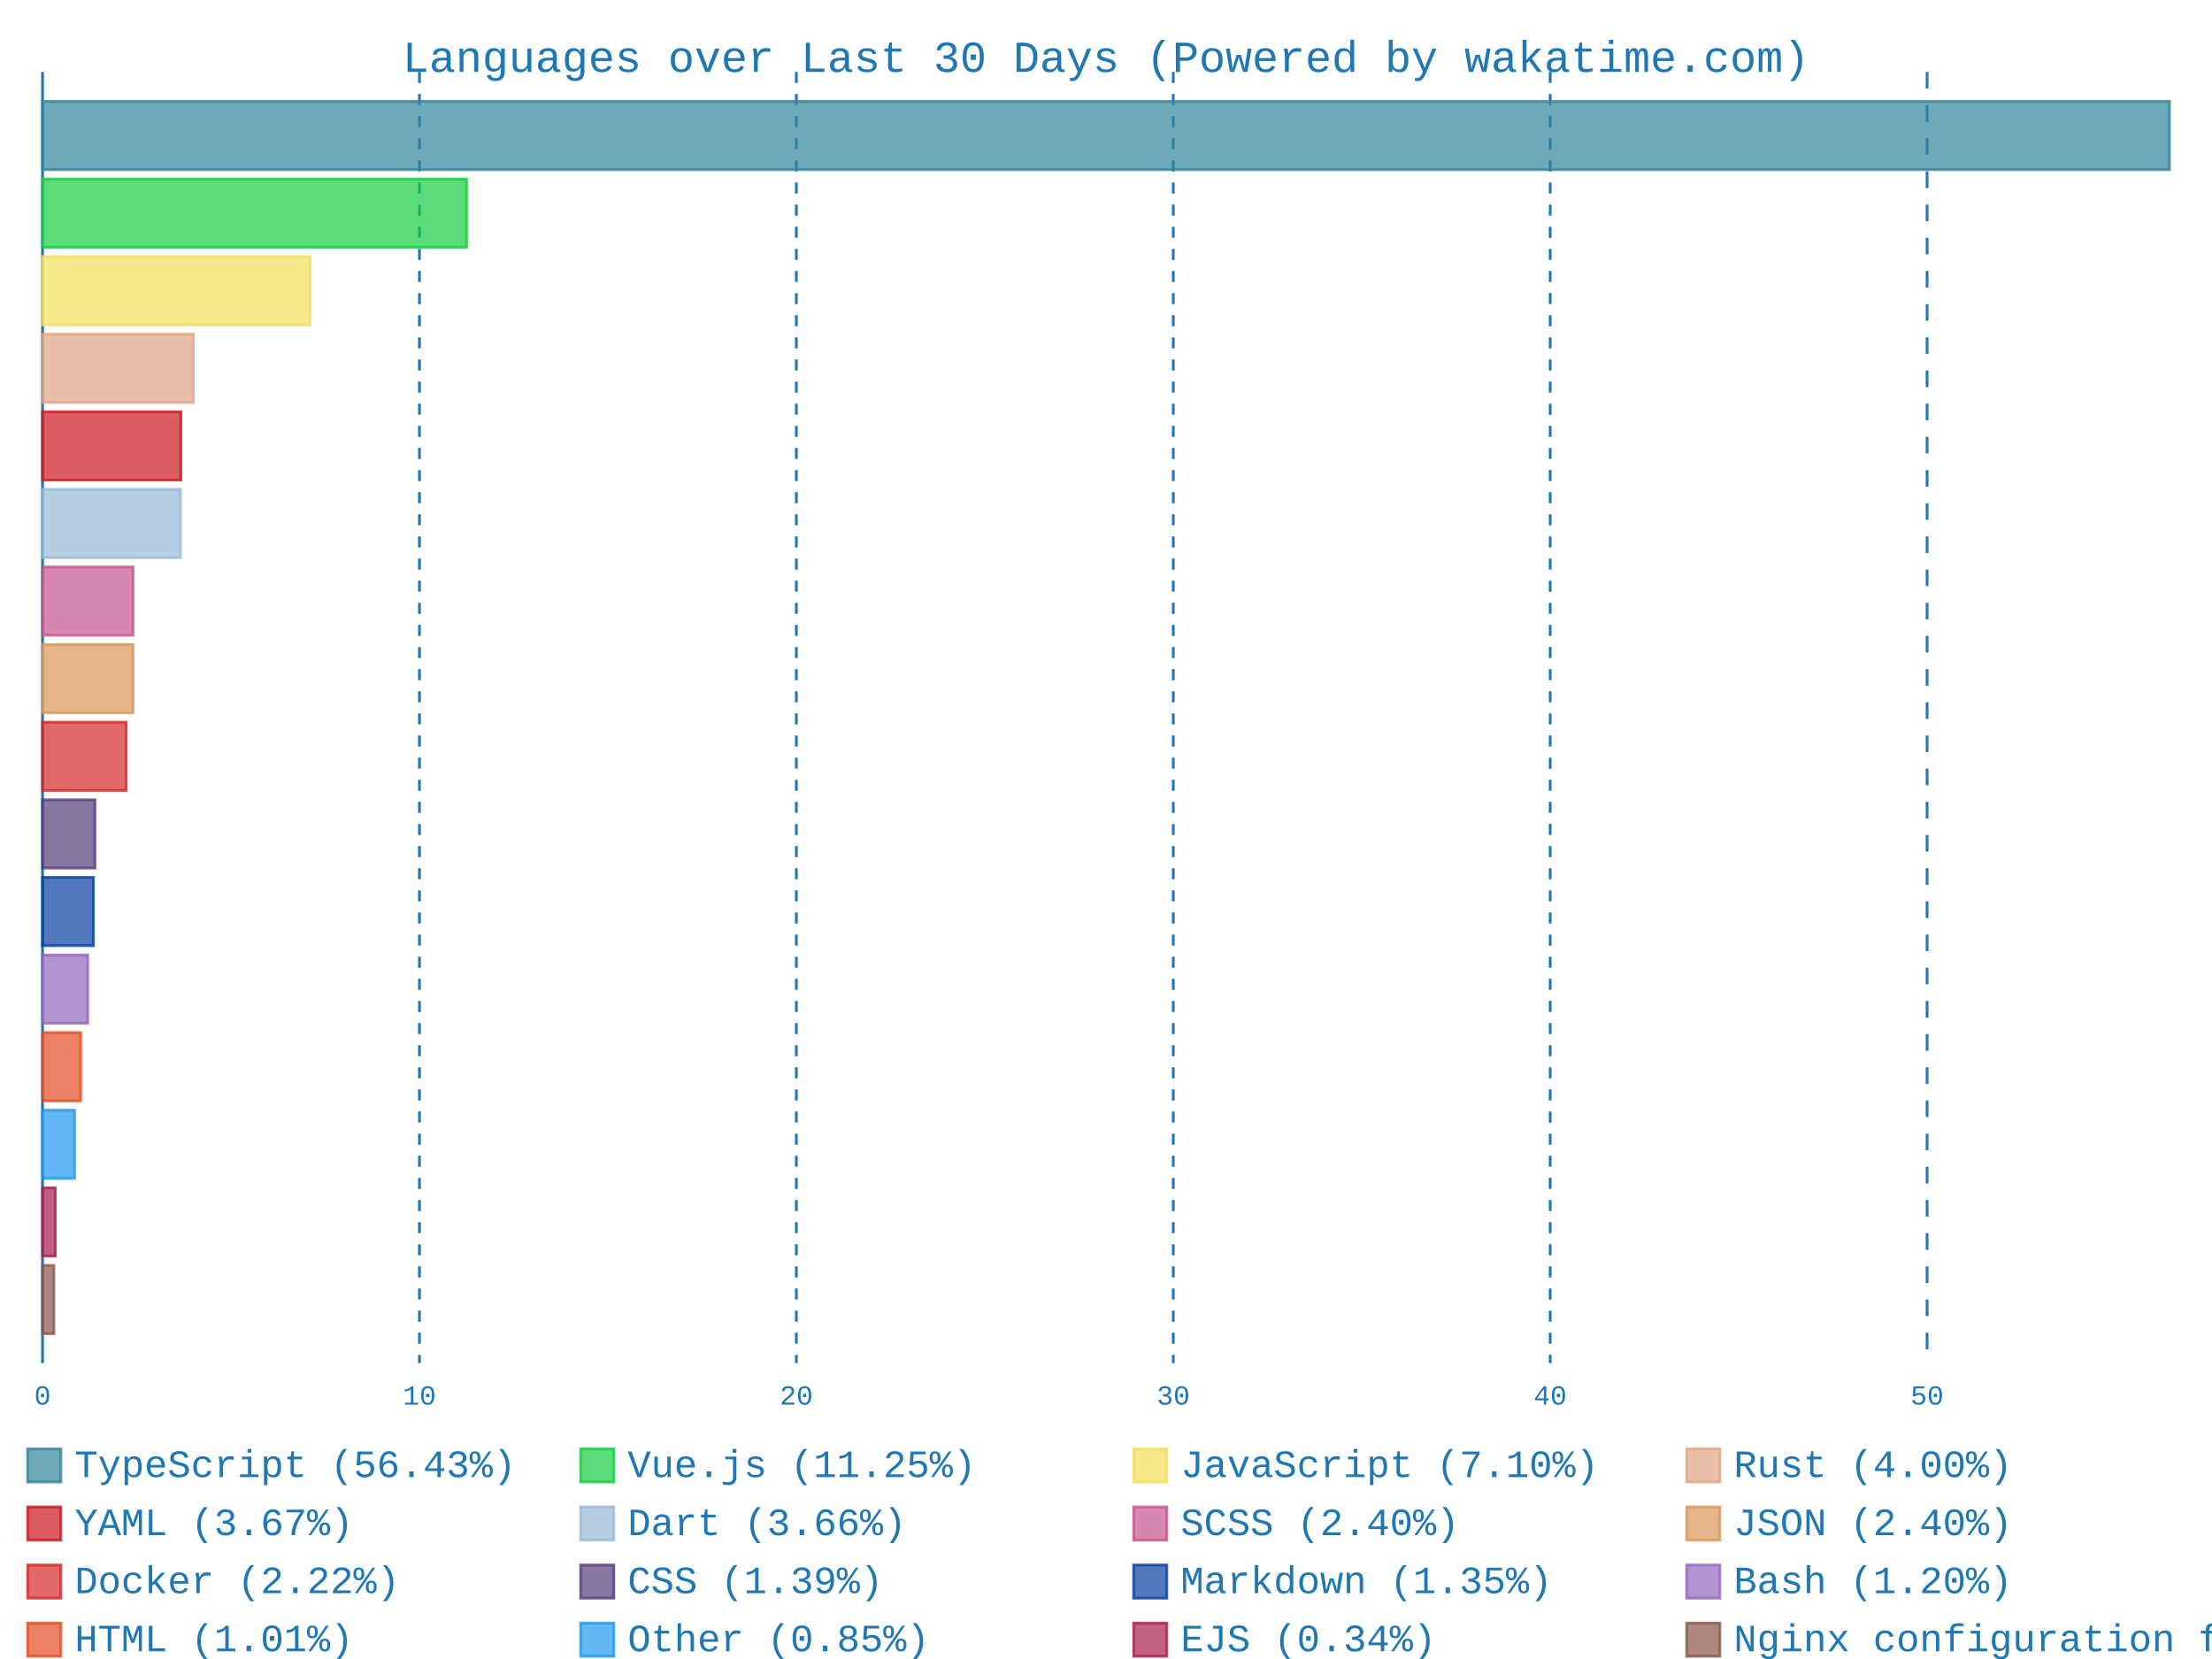
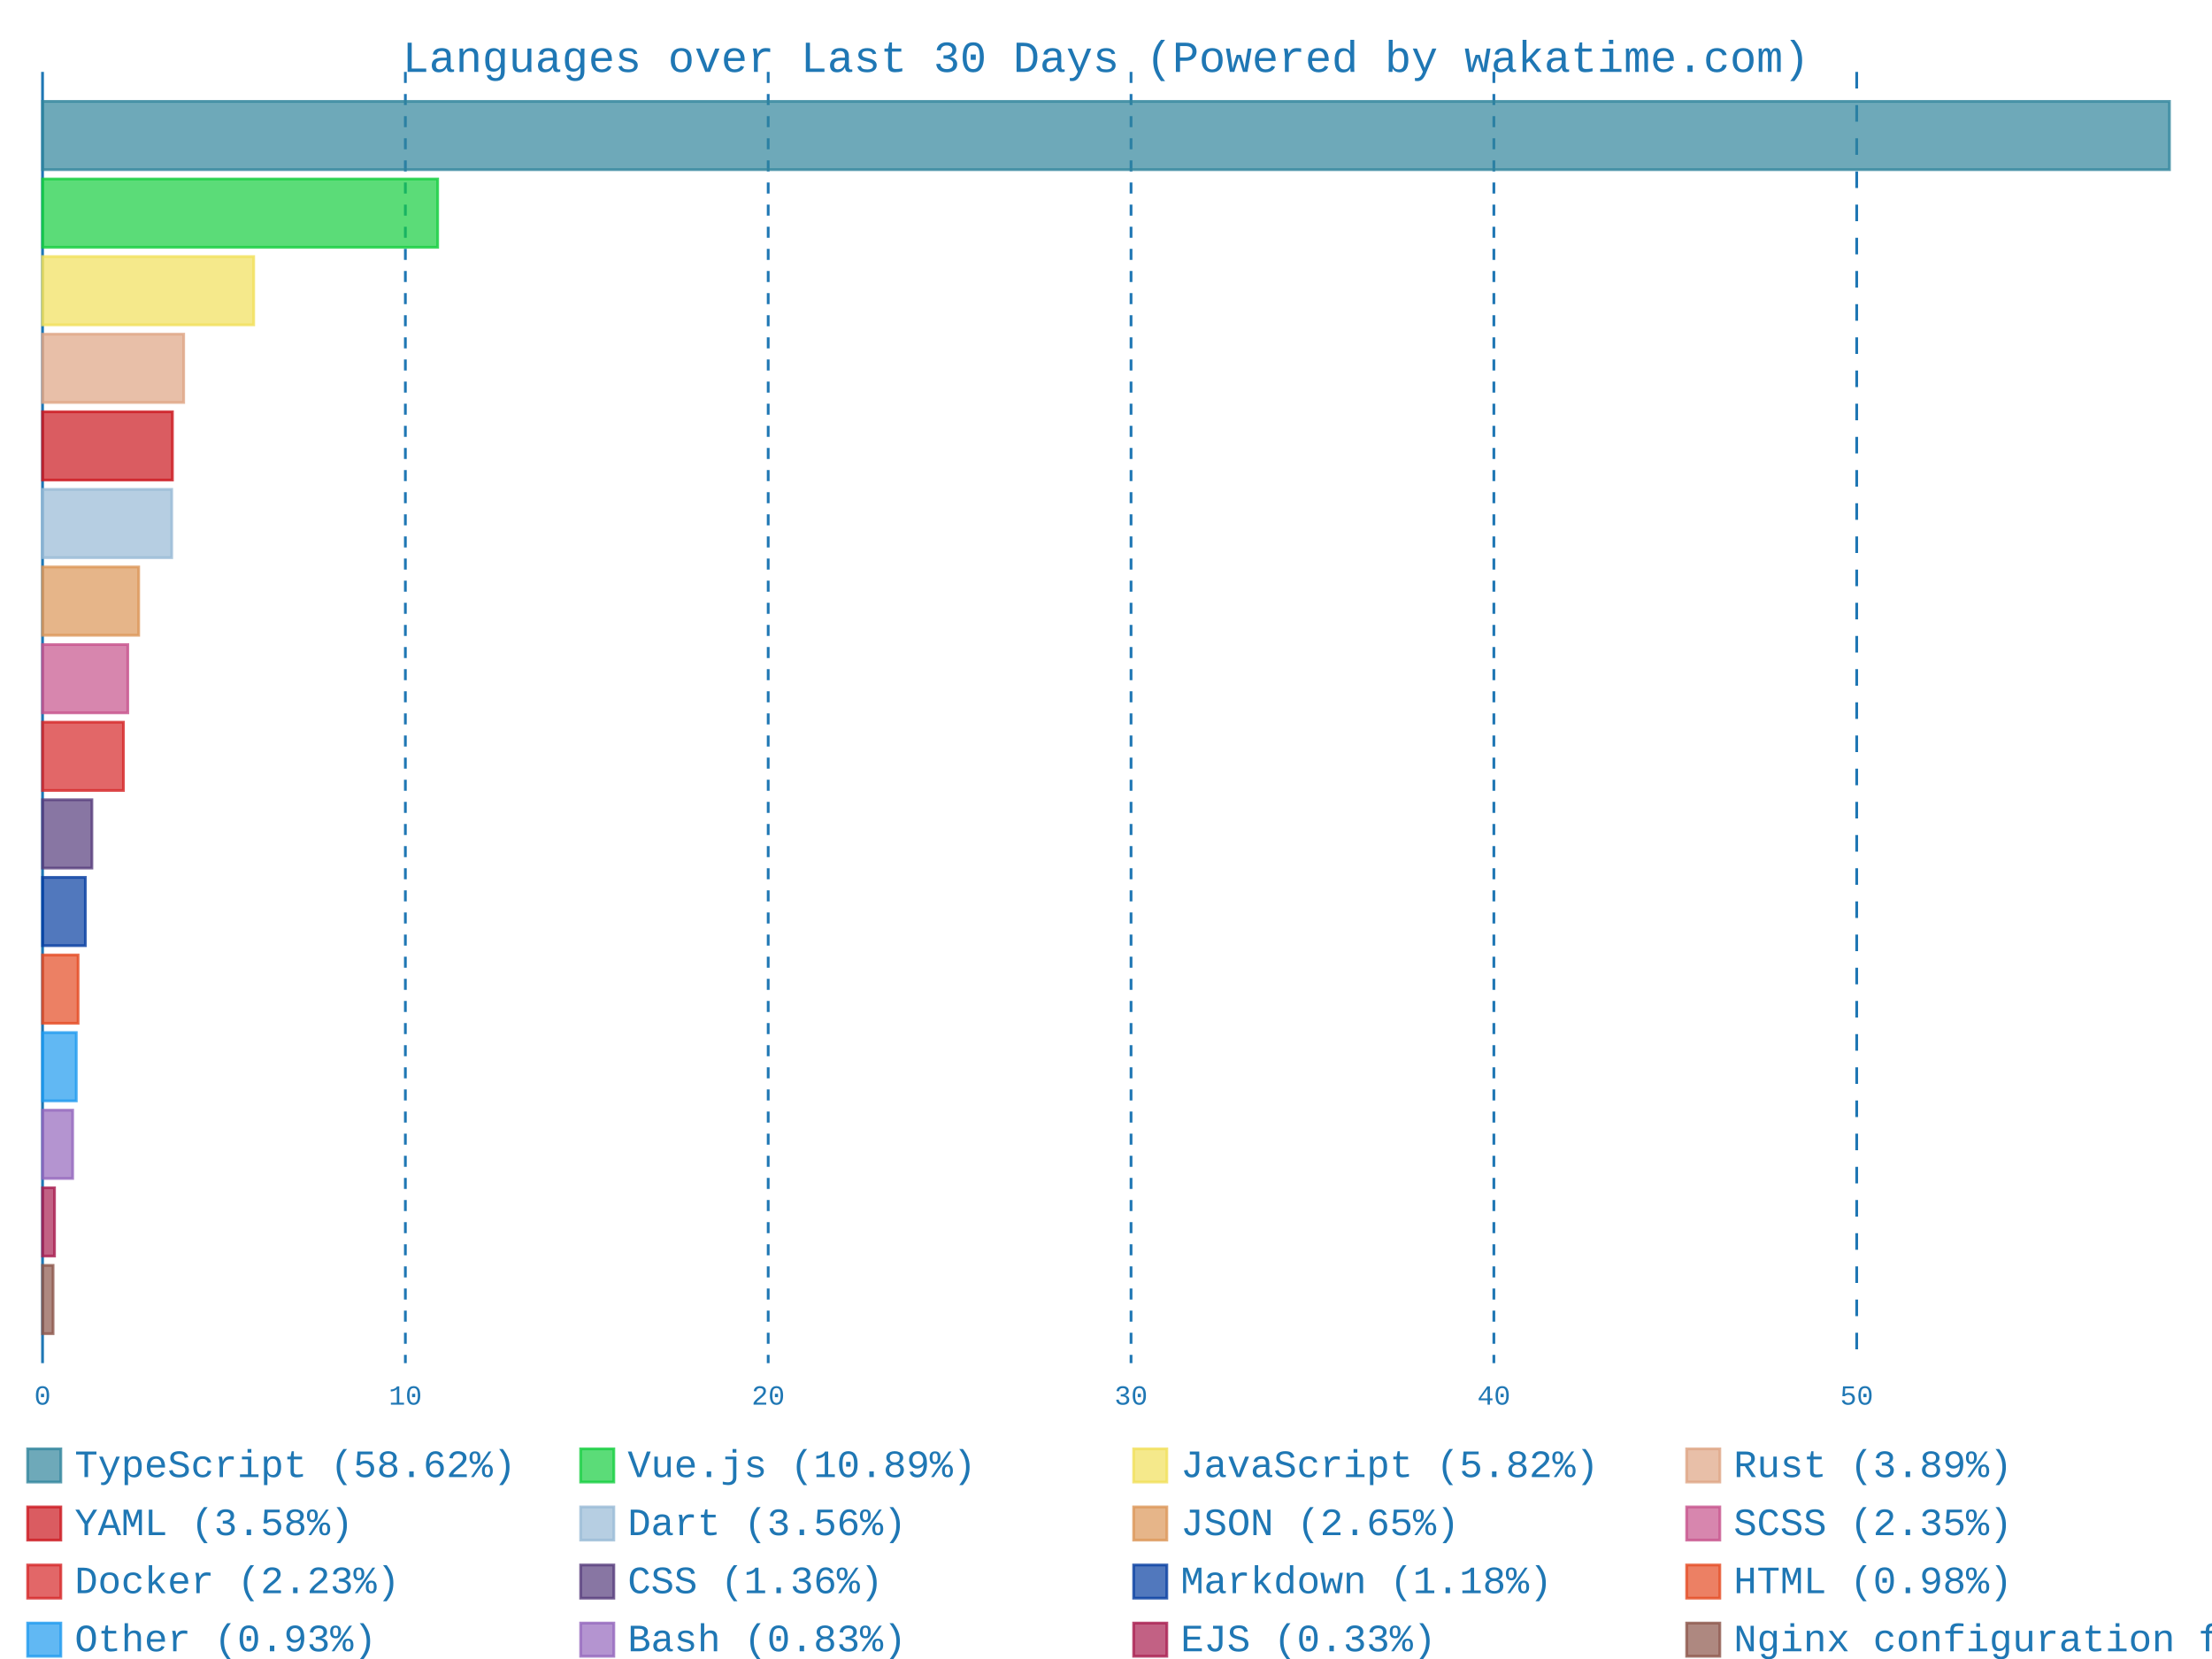
- <svg xmlns="http://www.w3.org/2000/svg" id="chart-8c9a0bdb-4183-49b4-aa13-4209046b3452" class="pygal-chart" viewBox="0 0 800 600">
+ <svg xmlns="http://www.w3.org/2000/svg" id="chart-487c39ab-147f-42cc-bac2-1b7a153ef6eb" class="pygal-chart" viewBox="0 0 800 600">
  <defs>
-     <style type="text/css">#chart-8c9a0bdb-4183-49b4-aa13-4209046b3452{-webkit-user-select:none;-webkit-font-smoothing:antialiased;font-family:Consolas,"Liberation Mono",Menlo,Courier,monospace}#chart-8c9a0bdb-4183-49b4-aa13-4209046b3452 .title{font-family:Consolas,"Liberation Mono",Menlo,Courier,monospace;font-size:16px}#chart-8c9a0bdb-4183-49b4-aa13-4209046b3452 .legends .legend text{font-family:Consolas,"Liberation Mono",Menlo,Courier,monospace;font-size:14px}#chart-8c9a0bdb-4183-49b4-aa13-4209046b3452 .axis text{font-family:Consolas,"Liberation Mono",Menlo,Courier,monospace;font-size:10px}#chart-8c9a0bdb-4183-49b4-aa13-4209046b3452 .axis text.major{font-family:Consolas,"Liberation Mono",Menlo,Courier,monospace;font-size:10px}#chart-8c9a0bdb-4183-49b4-aa13-4209046b3452 .text-overlay text.value{font-family:Consolas,"Liberation Mono",Menlo,Courier,monospace;font-size:20px}#chart-8c9a0bdb-4183-49b4-aa13-4209046b3452 .text-overlay text.label{font-family:Consolas,"Liberation Mono",Menlo,Courier,monospace;font-size:10px}#chart-8c9a0bdb-4183-49b4-aa13-4209046b3452 .tooltip{font-family:Consolas,"Liberation Mono",Menlo,Courier,monospace;font-size:14px}#chart-8c9a0bdb-4183-49b4-aa13-4209046b3452 text.no_data{font-family:Consolas,"Liberation Mono",Menlo,Courier,monospace;font-size:64px}
- #chart-8c9a0bdb-4183-49b4-aa13-4209046b3452{background-color:#ffffff}#chart-8c9a0bdb-4183-49b4-aa13-4209046b3452 path,#chart-8c9a0bdb-4183-49b4-aa13-4209046b3452 line,#chart-8c9a0bdb-4183-49b4-aa13-4209046b3452 rect,#chart-8c9a0bdb-4183-49b4-aa13-4209046b3452 circle{-webkit-transition:150ms;-moz-transition:150ms;transition:150ms}#chart-8c9a0bdb-4183-49b4-aa13-4209046b3452 .graph &gt; .background{fill:#ffffff}#chart-8c9a0bdb-4183-49b4-aa13-4209046b3452 .plot &gt; .background{fill:#ffffff}#chart-8c9a0bdb-4183-49b4-aa13-4209046b3452 .graph{fill:#1F77B4}#chart-8c9a0bdb-4183-49b4-aa13-4209046b3452 text.no_data{fill:#1F77B4}#chart-8c9a0bdb-4183-49b4-aa13-4209046b3452 .title{fill:#1F77B4}#chart-8c9a0bdb-4183-49b4-aa13-4209046b3452 .legends .legend text{fill:#1F77B4}#chart-8c9a0bdb-4183-49b4-aa13-4209046b3452 .legends .legend:hover text{fill:#1F77B4}#chart-8c9a0bdb-4183-49b4-aa13-4209046b3452 .axis .line{stroke:#1F77B4}#chart-8c9a0bdb-4183-49b4-aa13-4209046b3452 .axis .guide.line{stroke:#1F77B4}#chart-8c9a0bdb-4183-49b4-aa13-4209046b3452 .axis .major.line{stroke:#1F77B4}#chart-8c9a0bdb-4183-49b4-aa13-4209046b3452 .axis text.major{fill:#1F77B4}#chart-8c9a0bdb-4183-49b4-aa13-4209046b3452 .axis.y .guides:hover .guide.line,#chart-8c9a0bdb-4183-49b4-aa13-4209046b3452 .line-graph .axis.x .guides:hover .guide.line,#chart-8c9a0bdb-4183-49b4-aa13-4209046b3452 .stackedline-graph .axis.x .guides:hover .guide.line,#chart-8c9a0bdb-4183-49b4-aa13-4209046b3452 .xy-graph .axis.x .guides:hover .guide.line{stroke:#1F77B4}#chart-8c9a0bdb-4183-49b4-aa13-4209046b3452 .axis .guides:hover text{fill:#1F77B4}#chart-8c9a0bdb-4183-49b4-aa13-4209046b3452 .reactive{fill-opacity:.7;stroke-opacity:.8}#chart-8c9a0bdb-4183-49b4-aa13-4209046b3452 .ci{stroke:#1F77B4}#chart-8c9a0bdb-4183-49b4-aa13-4209046b3452 .reactive.active,#chart-8c9a0bdb-4183-49b4-aa13-4209046b3452 .active .reactive{fill-opacity:.8;stroke-opacity:.9;stroke-width:4}#chart-8c9a0bdb-4183-49b4-aa13-4209046b3452 .ci .reactive.active{stroke-width:1.5}#chart-8c9a0bdb-4183-49b4-aa13-4209046b3452 .series text{fill:#1F77B4}#chart-8c9a0bdb-4183-49b4-aa13-4209046b3452 .tooltip rect{fill:#ffffff;stroke:#1F77B4;-webkit-transition:opacity 150ms;-moz-transition:opacity 150ms;transition:opacity 150ms}#chart-8c9a0bdb-4183-49b4-aa13-4209046b3452 .tooltip .label{fill:#1F77B4}#chart-8c9a0bdb-4183-49b4-aa13-4209046b3452 .tooltip .label{fill:#1F77B4}#chart-8c9a0bdb-4183-49b4-aa13-4209046b3452 .tooltip .legend{font-size:.8em;fill:#1F77B4}#chart-8c9a0bdb-4183-49b4-aa13-4209046b3452 .tooltip .x_label{font-size:.6em;fill:#1F77B4}#chart-8c9a0bdb-4183-49b4-aa13-4209046b3452 .tooltip .xlink{font-size:.5em;text-decoration:underline}#chart-8c9a0bdb-4183-49b4-aa13-4209046b3452 .tooltip .value{font-size:1.5em}#chart-8c9a0bdb-4183-49b4-aa13-4209046b3452 .bound{font-size:.5em}#chart-8c9a0bdb-4183-49b4-aa13-4209046b3452 .max-value{font-size:.75em;fill:#1F77B4}#chart-8c9a0bdb-4183-49b4-aa13-4209046b3452 .map-element{fill:#ffffff;stroke:#1F77B4 !important}#chart-8c9a0bdb-4183-49b4-aa13-4209046b3452 .map-element .reactive{fill-opacity:inherit;stroke-opacity:inherit}#chart-8c9a0bdb-4183-49b4-aa13-4209046b3452 .color-0,#chart-8c9a0bdb-4183-49b4-aa13-4209046b3452 .color-0 a:visited{stroke:#31859c;fill:#31859c}#chart-8c9a0bdb-4183-49b4-aa13-4209046b3452 .color-1,#chart-8c9a0bdb-4183-49b4-aa13-4209046b3452 .color-1 a:visited{stroke:#16ce40;fill:#16ce40}#chart-8c9a0bdb-4183-49b4-aa13-4209046b3452 .color-2,#chart-8c9a0bdb-4183-49b4-aa13-4209046b3452 .color-2 a:visited{stroke:#f1e05a;fill:#f1e05a}#chart-8c9a0bdb-4183-49b4-aa13-4209046b3452 .color-3,#chart-8c9a0bdb-4183-49b4-aa13-4209046b3452 .color-3 a:visited{stroke:#dea584;fill:#dea584}#chart-8c9a0bdb-4183-49b4-aa13-4209046b3452 .color-4,#chart-8c9a0bdb-4183-49b4-aa13-4209046b3452 .color-4 a:visited{stroke:#cb171e;fill:#cb171e}#chart-8c9a0bdb-4183-49b4-aa13-4209046b3452 .color-5,#chart-8c9a0bdb-4183-49b4-aa13-4209046b3452 .color-5 a:visited{stroke:#98BAD6;fill:#98BAD6}#chart-8c9a0bdb-4183-49b4-aa13-4209046b3452 .color-6,#chart-8c9a0bdb-4183-49b4-aa13-4209046b3452 .color-6 a:visited{stroke:#c6538c;fill:#c6538c}#chart-8c9a0bdb-4183-49b4-aa13-4209046b3452 .color-7,#chart-8c9a0bdb-4183-49b4-aa13-4209046b3452 .color-7 a:visited{stroke:#dc9658;fill:#dc9658}#chart-8c9a0bdb-4183-49b4-aa13-4209046b3452 .color-8,#chart-8c9a0bdb-4183-49b4-aa13-4209046b3452 .color-8 a:visited{stroke:#d62728;fill:#d62728}#chart-8c9a0bdb-4183-49b4-aa13-4209046b3452 .color-9,#chart-8c9a0bdb-4183-49b4-aa13-4209046b3452 .color-9 a:visited{stroke:#563d7c;fill:#563d7c}#chart-8c9a0bdb-4183-49b4-aa13-4209046b3452 .color-10,#chart-8c9a0bdb-4183-49b4-aa13-4209046b3452 .color-10 a:visited{stroke:#083fa1;fill:#083fa1}#chart-8c9a0bdb-4183-49b4-aa13-4209046b3452 .color-11,#chart-8c9a0bdb-4183-49b4-aa13-4209046b3452 .color-11 a:visited{stroke:#9467bd;fill:#9467bd}#chart-8c9a0bdb-4183-49b4-aa13-4209046b3452 .color-12,#chart-8c9a0bdb-4183-49b4-aa13-4209046b3452 .color-12 a:visited{stroke:#e44b23;fill:#e44b23}#chart-8c9a0bdb-4183-49b4-aa13-4209046b3452 .color-13,#chart-8c9a0bdb-4183-49b4-aa13-4209046b3452 .color-13 a:visited{stroke:#1f9aef;fill:#1f9aef}#chart-8c9a0bdb-4183-49b4-aa13-4209046b3452 .color-14,#chart-8c9a0bdb-4183-49b4-aa13-4209046b3452 .color-14 a:visited{stroke:#a91e50;fill:#a91e50}#chart-8c9a0bdb-4183-49b4-aa13-4209046b3452 .color-15,#chart-8c9a0bdb-4183-49b4-aa13-4209046b3452 .color-15 a:visited{stroke:#8c564b;fill:#8c564b}#chart-8c9a0bdb-4183-49b4-aa13-4209046b3452 .text-overlay .color-0 text{fill:black}#chart-8c9a0bdb-4183-49b4-aa13-4209046b3452 .text-overlay .color-1 text{fill:black}#chart-8c9a0bdb-4183-49b4-aa13-4209046b3452 .text-overlay .color-2 text{fill:black}#chart-8c9a0bdb-4183-49b4-aa13-4209046b3452 .text-overlay .color-3 text{fill:black}#chart-8c9a0bdb-4183-49b4-aa13-4209046b3452 .text-overlay .color-4 text{fill:black}#chart-8c9a0bdb-4183-49b4-aa13-4209046b3452 .text-overlay .color-5 text{fill:black}#chart-8c9a0bdb-4183-49b4-aa13-4209046b3452 .text-overlay .color-6 text{fill:black}#chart-8c9a0bdb-4183-49b4-aa13-4209046b3452 .text-overlay .color-7 text{fill:black}#chart-8c9a0bdb-4183-49b4-aa13-4209046b3452 .text-overlay .color-8 text{fill:black}#chart-8c9a0bdb-4183-49b4-aa13-4209046b3452 .text-overlay .color-9 text{fill:black}#chart-8c9a0bdb-4183-49b4-aa13-4209046b3452 .text-overlay .color-10 text{fill:black}#chart-8c9a0bdb-4183-49b4-aa13-4209046b3452 .text-overlay .color-11 text{fill:black}#chart-8c9a0bdb-4183-49b4-aa13-4209046b3452 .text-overlay .color-12 text{fill:black}#chart-8c9a0bdb-4183-49b4-aa13-4209046b3452 .text-overlay .color-13 text{fill:black}#chart-8c9a0bdb-4183-49b4-aa13-4209046b3452 .text-overlay .color-14 text{fill:black}#chart-8c9a0bdb-4183-49b4-aa13-4209046b3452 .text-overlay .color-15 text{fill:black}
- #chart-8c9a0bdb-4183-49b4-aa13-4209046b3452 text.no_data{text-anchor:middle}#chart-8c9a0bdb-4183-49b4-aa13-4209046b3452 .guide.line{fill:none}#chart-8c9a0bdb-4183-49b4-aa13-4209046b3452 .centered{text-anchor:middle}#chart-8c9a0bdb-4183-49b4-aa13-4209046b3452 .title{text-anchor:middle}#chart-8c9a0bdb-4183-49b4-aa13-4209046b3452 .legends .legend text{fill-opacity:1}#chart-8c9a0bdb-4183-49b4-aa13-4209046b3452 .axis.x text{text-anchor:middle}#chart-8c9a0bdb-4183-49b4-aa13-4209046b3452 .axis.x:not(.web) text[transform]{text-anchor:start}#chart-8c9a0bdb-4183-49b4-aa13-4209046b3452 .axis.x:not(.web) text[transform].backwards{text-anchor:end}#chart-8c9a0bdb-4183-49b4-aa13-4209046b3452 .axis.y text{text-anchor:end}#chart-8c9a0bdb-4183-49b4-aa13-4209046b3452 .axis.y text[transform].backwards{text-anchor:start}#chart-8c9a0bdb-4183-49b4-aa13-4209046b3452 .axis.y2 text{text-anchor:start}#chart-8c9a0bdb-4183-49b4-aa13-4209046b3452 .axis.y2 text[transform].backwards{text-anchor:end}#chart-8c9a0bdb-4183-49b4-aa13-4209046b3452 .axis .guide.line{stroke-dasharray:4,4}#chart-8c9a0bdb-4183-49b4-aa13-4209046b3452 .axis .major.guide.line{stroke-dasharray:6,6}#chart-8c9a0bdb-4183-49b4-aa13-4209046b3452 .horizontal .axis.y .guide.line,#chart-8c9a0bdb-4183-49b4-aa13-4209046b3452 .horizontal .axis.y2 .guide.line,#chart-8c9a0bdb-4183-49b4-aa13-4209046b3452 .vertical .axis.x .guide.line{opacity:0}#chart-8c9a0bdb-4183-49b4-aa13-4209046b3452 .horizontal .axis.always_show .guide.line,#chart-8c9a0bdb-4183-49b4-aa13-4209046b3452 .vertical .axis.always_show .guide.line{opacity:1 !important}#chart-8c9a0bdb-4183-49b4-aa13-4209046b3452 .axis.y .guides:hover .guide.line,#chart-8c9a0bdb-4183-49b4-aa13-4209046b3452 .axis.y2 .guides:hover .guide.line,#chart-8c9a0bdb-4183-49b4-aa13-4209046b3452 .axis.x .guides:hover .guide.line{opacity:1}#chart-8c9a0bdb-4183-49b4-aa13-4209046b3452 .axis .guides:hover text{opacity:1}#chart-8c9a0bdb-4183-49b4-aa13-4209046b3452 .nofill{fill:none}#chart-8c9a0bdb-4183-49b4-aa13-4209046b3452 .subtle-fill{fill-opacity:.2}#chart-8c9a0bdb-4183-49b4-aa13-4209046b3452 .dot{stroke-width:1px;fill-opacity:1}#chart-8c9a0bdb-4183-49b4-aa13-4209046b3452 .dot.active{stroke-width:5px}#chart-8c9a0bdb-4183-49b4-aa13-4209046b3452 .dot.negative{fill:transparent}#chart-8c9a0bdb-4183-49b4-aa13-4209046b3452 text,#chart-8c9a0bdb-4183-49b4-aa13-4209046b3452 tspan{stroke:none !important}#chart-8c9a0bdb-4183-49b4-aa13-4209046b3452 .series text.active{opacity:1}#chart-8c9a0bdb-4183-49b4-aa13-4209046b3452 .tooltip rect{fill-opacity:.95;stroke-width:.5}#chart-8c9a0bdb-4183-49b4-aa13-4209046b3452 .tooltip text{fill-opacity:1}#chart-8c9a0bdb-4183-49b4-aa13-4209046b3452 .showable{visibility:hidden}#chart-8c9a0bdb-4183-49b4-aa13-4209046b3452 .showable.shown{visibility:visible}#chart-8c9a0bdb-4183-49b4-aa13-4209046b3452 .gauge-background{fill:rgba(229,229,229,1);stroke:none}#chart-8c9a0bdb-4183-49b4-aa13-4209046b3452 .bg-lines{stroke:#ffffff;stroke-width:2px}</style>
+     <style type="text/css">#chart-487c39ab-147f-42cc-bac2-1b7a153ef6eb{-webkit-user-select:none;-webkit-font-smoothing:antialiased;font-family:Consolas,"Liberation Mono",Menlo,Courier,monospace}#chart-487c39ab-147f-42cc-bac2-1b7a153ef6eb .title{font-family:Consolas,"Liberation Mono",Menlo,Courier,monospace;font-size:16px}#chart-487c39ab-147f-42cc-bac2-1b7a153ef6eb .legends .legend text{font-family:Consolas,"Liberation Mono",Menlo,Courier,monospace;font-size:14px}#chart-487c39ab-147f-42cc-bac2-1b7a153ef6eb .axis text{font-family:Consolas,"Liberation Mono",Menlo,Courier,monospace;font-size:10px}#chart-487c39ab-147f-42cc-bac2-1b7a153ef6eb .axis text.major{font-family:Consolas,"Liberation Mono",Menlo,Courier,monospace;font-size:10px}#chart-487c39ab-147f-42cc-bac2-1b7a153ef6eb .text-overlay text.value{font-family:Consolas,"Liberation Mono",Menlo,Courier,monospace;font-size:20px}#chart-487c39ab-147f-42cc-bac2-1b7a153ef6eb .text-overlay text.label{font-family:Consolas,"Liberation Mono",Menlo,Courier,monospace;font-size:10px}#chart-487c39ab-147f-42cc-bac2-1b7a153ef6eb .tooltip{font-family:Consolas,"Liberation Mono",Menlo,Courier,monospace;font-size:14px}#chart-487c39ab-147f-42cc-bac2-1b7a153ef6eb text.no_data{font-family:Consolas,"Liberation Mono",Menlo,Courier,monospace;font-size:64px}
+ #chart-487c39ab-147f-42cc-bac2-1b7a153ef6eb{background-color:#ffffff}#chart-487c39ab-147f-42cc-bac2-1b7a153ef6eb path,#chart-487c39ab-147f-42cc-bac2-1b7a153ef6eb line,#chart-487c39ab-147f-42cc-bac2-1b7a153ef6eb rect,#chart-487c39ab-147f-42cc-bac2-1b7a153ef6eb circle{-webkit-transition:150ms;-moz-transition:150ms;transition:150ms}#chart-487c39ab-147f-42cc-bac2-1b7a153ef6eb .graph &gt; .background{fill:#ffffff}#chart-487c39ab-147f-42cc-bac2-1b7a153ef6eb .plot &gt; .background{fill:#ffffff}#chart-487c39ab-147f-42cc-bac2-1b7a153ef6eb .graph{fill:#1F77B4}#chart-487c39ab-147f-42cc-bac2-1b7a153ef6eb text.no_data{fill:#1F77B4}#chart-487c39ab-147f-42cc-bac2-1b7a153ef6eb .title{fill:#1F77B4}#chart-487c39ab-147f-42cc-bac2-1b7a153ef6eb .legends .legend text{fill:#1F77B4}#chart-487c39ab-147f-42cc-bac2-1b7a153ef6eb .legends .legend:hover text{fill:#1F77B4}#chart-487c39ab-147f-42cc-bac2-1b7a153ef6eb .axis .line{stroke:#1F77B4}#chart-487c39ab-147f-42cc-bac2-1b7a153ef6eb .axis .guide.line{stroke:#1F77B4}#chart-487c39ab-147f-42cc-bac2-1b7a153ef6eb .axis .major.line{stroke:#1F77B4}#chart-487c39ab-147f-42cc-bac2-1b7a153ef6eb .axis text.major{fill:#1F77B4}#chart-487c39ab-147f-42cc-bac2-1b7a153ef6eb .axis.y .guides:hover .guide.line,#chart-487c39ab-147f-42cc-bac2-1b7a153ef6eb .line-graph .axis.x .guides:hover .guide.line,#chart-487c39ab-147f-42cc-bac2-1b7a153ef6eb .stackedline-graph .axis.x .guides:hover .guide.line,#chart-487c39ab-147f-42cc-bac2-1b7a153ef6eb .xy-graph .axis.x .guides:hover .guide.line{stroke:#1F77B4}#chart-487c39ab-147f-42cc-bac2-1b7a153ef6eb .axis .guides:hover text{fill:#1F77B4}#chart-487c39ab-147f-42cc-bac2-1b7a153ef6eb .reactive{fill-opacity:.7;stroke-opacity:.8}#chart-487c39ab-147f-42cc-bac2-1b7a153ef6eb .ci{stroke:#1F77B4}#chart-487c39ab-147f-42cc-bac2-1b7a153ef6eb .reactive.active,#chart-487c39ab-147f-42cc-bac2-1b7a153ef6eb .active .reactive{fill-opacity:.8;stroke-opacity:.9;stroke-width:4}#chart-487c39ab-147f-42cc-bac2-1b7a153ef6eb .ci .reactive.active{stroke-width:1.5}#chart-487c39ab-147f-42cc-bac2-1b7a153ef6eb .series text{fill:#1F77B4}#chart-487c39ab-147f-42cc-bac2-1b7a153ef6eb .tooltip rect{fill:#ffffff;stroke:#1F77B4;-webkit-transition:opacity 150ms;-moz-transition:opacity 150ms;transition:opacity 150ms}#chart-487c39ab-147f-42cc-bac2-1b7a153ef6eb .tooltip .label{fill:#1F77B4}#chart-487c39ab-147f-42cc-bac2-1b7a153ef6eb .tooltip .label{fill:#1F77B4}#chart-487c39ab-147f-42cc-bac2-1b7a153ef6eb .tooltip .legend{font-size:.8em;fill:#1F77B4}#chart-487c39ab-147f-42cc-bac2-1b7a153ef6eb .tooltip .x_label{font-size:.6em;fill:#1F77B4}#chart-487c39ab-147f-42cc-bac2-1b7a153ef6eb .tooltip .xlink{font-size:.5em;text-decoration:underline}#chart-487c39ab-147f-42cc-bac2-1b7a153ef6eb .tooltip .value{font-size:1.5em}#chart-487c39ab-147f-42cc-bac2-1b7a153ef6eb .bound{font-size:.5em}#chart-487c39ab-147f-42cc-bac2-1b7a153ef6eb .max-value{font-size:.75em;fill:#1F77B4}#chart-487c39ab-147f-42cc-bac2-1b7a153ef6eb .map-element{fill:#ffffff;stroke:#1F77B4 !important}#chart-487c39ab-147f-42cc-bac2-1b7a153ef6eb .map-element .reactive{fill-opacity:inherit;stroke-opacity:inherit}#chart-487c39ab-147f-42cc-bac2-1b7a153ef6eb .color-0,#chart-487c39ab-147f-42cc-bac2-1b7a153ef6eb .color-0 a:visited{stroke:#31859c;fill:#31859c}#chart-487c39ab-147f-42cc-bac2-1b7a153ef6eb .color-1,#chart-487c39ab-147f-42cc-bac2-1b7a153ef6eb .color-1 a:visited{stroke:#16ce40;fill:#16ce40}#chart-487c39ab-147f-42cc-bac2-1b7a153ef6eb .color-2,#chart-487c39ab-147f-42cc-bac2-1b7a153ef6eb .color-2 a:visited{stroke:#f1e05a;fill:#f1e05a}#chart-487c39ab-147f-42cc-bac2-1b7a153ef6eb .color-3,#chart-487c39ab-147f-42cc-bac2-1b7a153ef6eb .color-3 a:visited{stroke:#dea584;fill:#dea584}#chart-487c39ab-147f-42cc-bac2-1b7a153ef6eb .color-4,#chart-487c39ab-147f-42cc-bac2-1b7a153ef6eb .color-4 a:visited{stroke:#cb171e;fill:#cb171e}#chart-487c39ab-147f-42cc-bac2-1b7a153ef6eb .color-5,#chart-487c39ab-147f-42cc-bac2-1b7a153ef6eb .color-5 a:visited{stroke:#98BAD6;fill:#98BAD6}#chart-487c39ab-147f-42cc-bac2-1b7a153ef6eb .color-6,#chart-487c39ab-147f-42cc-bac2-1b7a153ef6eb .color-6 a:visited{stroke:#dc9658;fill:#dc9658}#chart-487c39ab-147f-42cc-bac2-1b7a153ef6eb .color-7,#chart-487c39ab-147f-42cc-bac2-1b7a153ef6eb .color-7 a:visited{stroke:#c6538c;fill:#c6538c}#chart-487c39ab-147f-42cc-bac2-1b7a153ef6eb .color-8,#chart-487c39ab-147f-42cc-bac2-1b7a153ef6eb .color-8 a:visited{stroke:#d62728;fill:#d62728}#chart-487c39ab-147f-42cc-bac2-1b7a153ef6eb .color-9,#chart-487c39ab-147f-42cc-bac2-1b7a153ef6eb .color-9 a:visited{stroke:#563d7c;fill:#563d7c}#chart-487c39ab-147f-42cc-bac2-1b7a153ef6eb .color-10,#chart-487c39ab-147f-42cc-bac2-1b7a153ef6eb .color-10 a:visited{stroke:#083fa1;fill:#083fa1}#chart-487c39ab-147f-42cc-bac2-1b7a153ef6eb .color-11,#chart-487c39ab-147f-42cc-bac2-1b7a153ef6eb .color-11 a:visited{stroke:#e44b23;fill:#e44b23}#chart-487c39ab-147f-42cc-bac2-1b7a153ef6eb .color-12,#chart-487c39ab-147f-42cc-bac2-1b7a153ef6eb .color-12 a:visited{stroke:#1f9aef;fill:#1f9aef}#chart-487c39ab-147f-42cc-bac2-1b7a153ef6eb .color-13,#chart-487c39ab-147f-42cc-bac2-1b7a153ef6eb .color-13 a:visited{stroke:#9467bd;fill:#9467bd}#chart-487c39ab-147f-42cc-bac2-1b7a153ef6eb .color-14,#chart-487c39ab-147f-42cc-bac2-1b7a153ef6eb .color-14 a:visited{stroke:#a91e50;fill:#a91e50}#chart-487c39ab-147f-42cc-bac2-1b7a153ef6eb .color-15,#chart-487c39ab-147f-42cc-bac2-1b7a153ef6eb .color-15 a:visited{stroke:#8c564b;fill:#8c564b}#chart-487c39ab-147f-42cc-bac2-1b7a153ef6eb .text-overlay .color-0 text{fill:black}#chart-487c39ab-147f-42cc-bac2-1b7a153ef6eb .text-overlay .color-1 text{fill:black}#chart-487c39ab-147f-42cc-bac2-1b7a153ef6eb .text-overlay .color-2 text{fill:black}#chart-487c39ab-147f-42cc-bac2-1b7a153ef6eb .text-overlay .color-3 text{fill:black}#chart-487c39ab-147f-42cc-bac2-1b7a153ef6eb .text-overlay .color-4 text{fill:black}#chart-487c39ab-147f-42cc-bac2-1b7a153ef6eb .text-overlay .color-5 text{fill:black}#chart-487c39ab-147f-42cc-bac2-1b7a153ef6eb .text-overlay .color-6 text{fill:black}#chart-487c39ab-147f-42cc-bac2-1b7a153ef6eb .text-overlay .color-7 text{fill:black}#chart-487c39ab-147f-42cc-bac2-1b7a153ef6eb .text-overlay .color-8 text{fill:black}#chart-487c39ab-147f-42cc-bac2-1b7a153ef6eb .text-overlay .color-9 text{fill:black}#chart-487c39ab-147f-42cc-bac2-1b7a153ef6eb .text-overlay .color-10 text{fill:black}#chart-487c39ab-147f-42cc-bac2-1b7a153ef6eb .text-overlay .color-11 text{fill:black}#chart-487c39ab-147f-42cc-bac2-1b7a153ef6eb .text-overlay .color-12 text{fill:black}#chart-487c39ab-147f-42cc-bac2-1b7a153ef6eb .text-overlay .color-13 text{fill:black}#chart-487c39ab-147f-42cc-bac2-1b7a153ef6eb .text-overlay .color-14 text{fill:black}#chart-487c39ab-147f-42cc-bac2-1b7a153ef6eb .text-overlay .color-15 text{fill:black}
+ #chart-487c39ab-147f-42cc-bac2-1b7a153ef6eb text.no_data{text-anchor:middle}#chart-487c39ab-147f-42cc-bac2-1b7a153ef6eb .guide.line{fill:none}#chart-487c39ab-147f-42cc-bac2-1b7a153ef6eb .centered{text-anchor:middle}#chart-487c39ab-147f-42cc-bac2-1b7a153ef6eb .title{text-anchor:middle}#chart-487c39ab-147f-42cc-bac2-1b7a153ef6eb .legends .legend text{fill-opacity:1}#chart-487c39ab-147f-42cc-bac2-1b7a153ef6eb .axis.x text{text-anchor:middle}#chart-487c39ab-147f-42cc-bac2-1b7a153ef6eb .axis.x:not(.web) text[transform]{text-anchor:start}#chart-487c39ab-147f-42cc-bac2-1b7a153ef6eb .axis.x:not(.web) text[transform].backwards{text-anchor:end}#chart-487c39ab-147f-42cc-bac2-1b7a153ef6eb .axis.y text{text-anchor:end}#chart-487c39ab-147f-42cc-bac2-1b7a153ef6eb .axis.y text[transform].backwards{text-anchor:start}#chart-487c39ab-147f-42cc-bac2-1b7a153ef6eb .axis.y2 text{text-anchor:start}#chart-487c39ab-147f-42cc-bac2-1b7a153ef6eb .axis.y2 text[transform].backwards{text-anchor:end}#chart-487c39ab-147f-42cc-bac2-1b7a153ef6eb .axis .guide.line{stroke-dasharray:4,4}#chart-487c39ab-147f-42cc-bac2-1b7a153ef6eb .axis .major.guide.line{stroke-dasharray:6,6}#chart-487c39ab-147f-42cc-bac2-1b7a153ef6eb .horizontal .axis.y .guide.line,#chart-487c39ab-147f-42cc-bac2-1b7a153ef6eb .horizontal .axis.y2 .guide.line,#chart-487c39ab-147f-42cc-bac2-1b7a153ef6eb .vertical .axis.x .guide.line{opacity:0}#chart-487c39ab-147f-42cc-bac2-1b7a153ef6eb .horizontal .axis.always_show .guide.line,#chart-487c39ab-147f-42cc-bac2-1b7a153ef6eb .vertical .axis.always_show .guide.line{opacity:1 !important}#chart-487c39ab-147f-42cc-bac2-1b7a153ef6eb .axis.y .guides:hover .guide.line,#chart-487c39ab-147f-42cc-bac2-1b7a153ef6eb .axis.y2 .guides:hover .guide.line,#chart-487c39ab-147f-42cc-bac2-1b7a153ef6eb .axis.x .guides:hover .guide.line{opacity:1}#chart-487c39ab-147f-42cc-bac2-1b7a153ef6eb .axis .guides:hover text{opacity:1}#chart-487c39ab-147f-42cc-bac2-1b7a153ef6eb .nofill{fill:none}#chart-487c39ab-147f-42cc-bac2-1b7a153ef6eb .subtle-fill{fill-opacity:.2}#chart-487c39ab-147f-42cc-bac2-1b7a153ef6eb .dot{stroke-width:1px;fill-opacity:1}#chart-487c39ab-147f-42cc-bac2-1b7a153ef6eb .dot.active{stroke-width:5px}#chart-487c39ab-147f-42cc-bac2-1b7a153ef6eb .dot.negative{fill:transparent}#chart-487c39ab-147f-42cc-bac2-1b7a153ef6eb text,#chart-487c39ab-147f-42cc-bac2-1b7a153ef6eb tspan{stroke:none !important}#chart-487c39ab-147f-42cc-bac2-1b7a153ef6eb .series text.active{opacity:1}#chart-487c39ab-147f-42cc-bac2-1b7a153ef6eb .tooltip rect{fill-opacity:.95;stroke-width:.5}#chart-487c39ab-147f-42cc-bac2-1b7a153ef6eb .tooltip text{fill-opacity:1}#chart-487c39ab-147f-42cc-bac2-1b7a153ef6eb .showable{visibility:hidden}#chart-487c39ab-147f-42cc-bac2-1b7a153ef6eb .showable.shown{visibility:visible}#chart-487c39ab-147f-42cc-bac2-1b7a153ef6eb .gauge-background{fill:rgba(229,229,229,1);stroke:none}#chart-487c39ab-147f-42cc-bac2-1b7a153ef6eb .bg-lines{stroke:#ffffff;stroke-width:2px}</style>
  </defs>
  <g class="graph horizontalbar-graph horizontal">
    <rect x="0" y="0" width="800" height="600" class="background" />
    <g transform="translate(0, 26)" class="plot">
      <rect x="0" y="0" width="800" height="467.0" class="background" />
      <g class="axis x always_show">
        <g class="guides">
          <path d="M15.385 0 v467" class="axis major line" />
          <text x="15.385" y="482.0" class="major">0</text>
        </g>
        <g class="guides">
-           <path d="M151.701 0 v467" class="guide line" />
-           <text x="151.701" y="482.0" class="">10</text>
-         </g>
-         <g class="guides">
-           <path d="M288.016 0 v467" class="guide line" />
-           <text x="288.016" y="482.0" class="">20</text>
-         </g>
-         <g class="guides">
-           <path d="M424.332 0 v467" class="guide line" />
-           <text x="424.332" y="482.0" class="">30</text>
-         </g>
-         <g class="guides">
-           <path d="M560.648 0 v467" class="guide line" />
-           <text x="560.648" y="482.0" class="">40</text>
-         </g>
-         <g class="guides">
-           <path d="M696.964 0 v467" class="major guide line" />
-           <text x="696.964" y="482.0" class="major">50</text>
+           <path d="M146.608 0 v467" class="guide line" />
+           <text x="146.608" y="482.0" class="">10</text>
+         </g>
+         <g class="guides">
+           <path d="M277.831 0 v467" class="guide line" />
+           <text x="277.831" y="482.0" class="">20</text>
+         </g>
+         <g class="guides">
+           <path d="M409.054 0 v467" class="guide line" />
+           <text x="409.054" y="482.0" class="">30</text>
+         </g>
+         <g class="guides">
+           <path d="M540.278 0 v467" class="guide line" />
+           <text x="540.278" y="482.0" class="">40</text>
+         </g>
+         <g class="guides">
+           <path d="M671.501 0 v467" class="major guide line" />
+           <text x="671.501" y="482.0" class="major">50</text>
        </g>
      </g>
      <g class="series serie-15 color-15">
        <g class="bars">
          <g class="bar">
-             <rect x="15.385" y="431.638" rx="0" ry="0" width="4.089" height="24.697" class="rect reactive tooltip-trigger" />
+             <rect x="15.385" y="431.638" rx="0" ry="0" width="3.805" height="24.697" class="rect reactive tooltip-trigger" />
          </g>
        </g>
      </g>
      <g class="series serie-14 color-14">
        <g class="bars">
          <g class="bar">
-             <rect x="15.385" y="403.573" rx="0" ry="0" width="4.635" height="24.697" class="rect reactive tooltip-trigger" />
+             <rect x="15.385" y="403.573" rx="0" ry="0" width="4.33" height="24.697" class="rect reactive tooltip-trigger" />
          </g>
        </g>
      </g>
      <g class="series serie-13 color-13">
        <g class="bars">
          <g class="bar">
-             <rect x="15.385" y="375.508" rx="0" ry="0" width="11.587" height="24.697" class="rect reactive tooltip-trigger" />
+             <rect x="15.385" y="375.508" rx="0" ry="0" width="10.892" height="24.697" class="rect reactive tooltip-trigger" />
          </g>
        </g>
      </g>
      <g class="series serie-12 color-12">
        <g class="bars">
          <g class="bar">
-             <rect x="15.385" y="347.444" rx="0" ry="0" width="13.768" height="24.697" class="rect reactive tooltip-trigger" />
+             <rect x="15.385" y="347.444" rx="0" ry="0" width="12.204" height="24.697" class="rect reactive tooltip-trigger" />
          </g>
        </g>
      </g>
      <g class="series serie-11 color-11">
        <g class="bars">
          <g class="bar">
-             <rect x="15.385" y="319.379" rx="0" ry="0" width="16.358" height="24.697" class="rect reactive tooltip-trigger" />
+             <rect x="15.385" y="319.379" rx="0" ry="0" width="12.86" height="24.697" class="rect reactive tooltip-trigger" />
          </g>
        </g>
      </g>
      <g class="series serie-10 color-10">
        <g class="bars">
          <g class="bar">
-             <rect x="15.385" y="291.314" rx="0" ry="0" width="18.403" height="24.697" class="rect reactive tooltip-trigger" />
+             <rect x="15.385" y="291.314" rx="0" ry="0" width="15.484" height="24.697" class="rect reactive tooltip-trigger" />
          </g>
        </g>
      </g>
      <g class="series serie-9 color-9">
        <g class="bars">
          <g class="bar">
-             <rect x="15.385" y="263.249" rx="0" ry="0" width="18.948" height="24.697" class="rect reactive tooltip-trigger" />
+             <rect x="15.385" y="263.249" rx="0" ry="0" width="17.846" height="24.697" class="rect reactive tooltip-trigger" />
          </g>
        </g>
      </g>
      <g class="series serie-8 color-8">
        <g class="bars">
          <g class="bar">
-             <rect x="15.385" y="235.184" rx="0" ry="0" width="30.262" height="24.697" class="rect reactive tooltip-trigger" />
+             <rect x="15.385" y="235.184" rx="0" ry="0" width="29.263" height="24.697" class="rect reactive tooltip-trigger" />
          </g>
        </g>
      </g>
      <g class="series serie-7 color-7">
        <g class="bars">
          <g class="bar">
-             <rect x="15.385" y="207.119" rx="0" ry="0" width="32.716" height="24.697" class="rect reactive tooltip-trigger" />
+             <rect x="15.385" y="207.119" rx="0" ry="0" width="30.837" height="24.697" class="rect reactive tooltip-trigger" />
          </g>
        </g>
      </g>
      <g class="series serie-6 color-6">
        <g class="bars">
          <g class="bar">
-             <rect x="15.385" y="179.054" rx="0" ry="0" width="32.716" height="24.697" class="rect reactive tooltip-trigger" />
+             <rect x="15.385" y="179.054" rx="0" ry="0" width="34.774" height="24.697" class="rect reactive tooltip-trigger" />
          </g>
        </g>
      </g>
      <g class="series serie-5 color-5">
        <g class="bars">
          <g class="bar">
-             <rect x="15.385" y="150.989" rx="0" ry="0" width="49.892" height="24.697" class="rect reactive tooltip-trigger" />
+             <rect x="15.385" y="150.989" rx="0" ry="0" width="46.715" height="24.697" class="rect reactive tooltip-trigger" />
          </g>
        </g>
      </g>
      <g class="series serie-4 color-4">
        <g class="bars">
          <g class="bar">
-             <rect x="15.385" y="122.924" rx="0" ry="0" width="50.028" height="24.697" class="rect reactive tooltip-trigger" />
+             <rect x="15.385" y="122.924" rx="0" ry="0" width="46.978" height="24.697" class="rect reactive tooltip-trigger" />
          </g>
        </g>
      </g>
      <g class="series serie-3 color-3">
        <g class="bars">
          <g class="bar">
-             <rect x="15.385" y="94.859" rx="0" ry="0" width="54.526" height="24.697" class="rect reactive tooltip-trigger" />
+             <rect x="15.385" y="94.859" rx="0" ry="0" width="51.046" height="24.697" class="rect reactive tooltip-trigger" />
          </g>
        </g>
      </g>
      <g class="series serie-2 color-2">
        <g class="bars">
          <g class="bar">
-             <rect x="15.385" y="66.794" rx="0" ry="0" width="96.784" height="24.697" class="rect reactive tooltip-trigger" />
+             <rect x="15.385" y="66.794" rx="0" ry="0" width="76.372" height="24.697" class="rect reactive tooltip-trigger" />
          </g>
        </g>
      </g>
      <g class="series serie-1 color-1">
        <g class="bars">
          <g class="bar">
-             <rect x="15.385" y="38.73" rx="0" ry="0" width="153.355" height="24.697" class="rect reactive tooltip-trigger" />
+             <rect x="15.385" y="38.73" rx="0" ry="0" width="142.902" height="24.697" class="rect reactive tooltip-trigger" />
          </g>
        </g>
      </g>
      <g class="series serie-0 color-0">
        <g class="bars">
          <g class="bar">
            <rect x="15.385" y="10.665" rx="0" ry="0" width="769.231" height="24.697" class="rect reactive tooltip-trigger" />
          </g>
        </g>
      </g>
    </g>
    <g class="titles">
      <text x="400.0" y="26" class="title plot_title">Languages over Last 30 Days (Powered by wakatime.com)</text>
    </g>
    <g transform="translate(0, 26)" class="plot overlay">
      <g class="series serie-15 color-15" />
      <g class="series serie-14 color-14" />
      <g class="series serie-13 color-13" />
      <g class="series serie-12 color-12" />
      <g class="series serie-11 color-11" />
      <g class="series serie-10 color-10" />
      <g class="series serie-9 color-9" />
      <g class="series serie-8 color-8" />
      <g class="series serie-7 color-7" />
      <g class="series serie-6 color-6" />
      <g class="series serie-5 color-5" />
      <g class="series serie-4 color-4" />
      <g class="series serie-3 color-3" />
      <g class="series serie-2 color-2" />
      <g class="series serie-1 color-1" />
      <g class="series serie-0 color-0" />
    </g>
    <g transform="translate(0, 26)" class="plot text-overlay">
      <g class="series serie-15 color-15" />
      <g class="series serie-14 color-14" />
      <g class="series serie-13 color-13" />
      <g class="series serie-12 color-12" />
      <g class="series serie-11 color-11" />
      <g class="series serie-10 color-10" />
      <g class="series serie-9 color-9" />
      <g class="series serie-8 color-8" />
      <g class="series serie-7 color-7" />
      <g class="series serie-6 color-6" />
      <g class="series serie-5 color-5" />
      <g class="series serie-4 color-4" />
      <g class="series serie-3 color-3" />
      <g class="series serie-2 color-2" />
      <g class="series serie-1 color-1" />
      <g class="series serie-0 color-0" />
    </g>
    <g transform="translate(0, 26)" class="plot tooltip-overlay">
      <g transform="translate(0 0)" style="opacity: 0" class="tooltip">
        <rect rx="0" ry="0" width="0" height="0" class="tooltip-box" />
        <g class="text" />
      </g>
    </g>
    <g transform="translate(10, 523)" class="legends">
      <g id="activate-serie-0" class="legend reactive activate-serie">
        <rect x="0.0" y="1.0" width="12" height="12" class="color-0 reactive" />
-         <text x="17.0" y="11.2">TypeScript (56.43%)</text>
+         <text x="17.0" y="11.2">TypeScript (58.62%)</text>
      </g>
      <g id="activate-serie-1" class="legend reactive activate-serie">
        <rect x="200.0" y="1.0" width="12" height="12" class="color-1 reactive" />
-         <text x="217.0" y="11.2">Vue.js (11.25%)</text>
+         <text x="217.0" y="11.2">Vue.js (10.89%)</text>
      </g>
      <g id="activate-serie-2" class="legend reactive activate-serie">
        <rect x="400.0" y="1.0" width="12" height="12" class="color-2 reactive" />
-         <text x="417.0" y="11.2">JavaScript (7.10%)</text>
+         <text x="417.0" y="11.2">JavaScript (5.82%)</text>
      </g>
      <g id="activate-serie-3" class="legend reactive activate-serie">
        <rect x="600.0" y="1.0" width="12" height="12" class="color-3 reactive" />
-         <text x="617.0" y="11.2">Rust (4.00%)</text>
+         <text x="617.0" y="11.2">Rust (3.89%)</text>
      </g>
      <g id="activate-serie-4" class="legend reactive activate-serie">
        <rect x="0.0" y="22.0" width="12" height="12" class="color-4 reactive" />
-         <text x="17.0" y="32.2">YAML (3.67%)</text>
+         <text x="17.0" y="32.2">YAML (3.58%)</text>
      </g>
      <g id="activate-serie-5" class="legend reactive activate-serie">
        <rect x="200.0" y="22.0" width="12" height="12" class="color-5 reactive" />
-         <text x="217.0" y="32.2">Dart (3.66%)</text>
+         <text x="217.0" y="32.2">Dart (3.56%)</text>
      </g>
      <g id="activate-serie-6" class="legend reactive activate-serie">
        <rect x="400.0" y="22.0" width="12" height="12" class="color-6 reactive" />
-         <text x="417.0" y="32.2">SCSS (2.40%)</text>
+         <text x="417.0" y="32.2">JSON (2.65%)</text>
      </g>
      <g id="activate-serie-7" class="legend reactive activate-serie">
        <rect x="600.0" y="22.0" width="12" height="12" class="color-7 reactive" />
-         <text x="617.0" y="32.2">JSON (2.40%)</text>
+         <text x="617.0" y="32.2">SCSS (2.35%)</text>
      </g>
      <g id="activate-serie-8" class="legend reactive activate-serie">
        <rect x="0.0" y="43.0" width="12" height="12" class="color-8 reactive" />
-         <text x="17.0" y="53.2">Docker (2.22%)</text>
+         <text x="17.0" y="53.2">Docker (2.23%)</text>
      </g>
      <g id="activate-serie-9" class="legend reactive activate-serie">
        <rect x="200.0" y="43.0" width="12" height="12" class="color-9 reactive" />
-         <text x="217.0" y="53.2">CSS (1.39%)</text>
+         <text x="217.0" y="53.2">CSS (1.36%)</text>
      </g>
      <g id="activate-serie-10" class="legend reactive activate-serie">
        <rect x="400.0" y="43.0" width="12" height="12" class="color-10 reactive" />
-         <text x="417.0" y="53.2">Markdown (1.35%)</text>
+         <text x="417.0" y="53.2">Markdown (1.18%)</text>
      </g>
      <g id="activate-serie-11" class="legend reactive activate-serie">
        <rect x="600.0" y="43.0" width="12" height="12" class="color-11 reactive" />
-         <text x="617.0" y="53.2">Bash (1.20%)</text>
+         <text x="617.0" y="53.2">HTML (0.98%)</text>
      </g>
      <g id="activate-serie-12" class="legend reactive activate-serie">
        <rect x="0.0" y="64.0" width="12" height="12" class="color-12 reactive" />
-         <text x="17.0" y="74.2">HTML (1.01%)</text>
+         <text x="17.0" y="74.2">Other (0.93%)</text>
      </g>
      <g id="activate-serie-13" class="legend reactive activate-serie">
        <rect x="200.0" y="64.0" width="12" height="12" class="color-13 reactive" />
-         <text x="217.0" y="74.2">Other (0.85%)</text>
+         <text x="217.0" y="74.2">Bash (0.83%)</text>
      </g>
      <g id="activate-serie-14" class="legend reactive activate-serie">
        <rect x="400.0" y="64.0" width="12" height="12" class="color-14 reactive" />
-         <text x="417.0" y="74.2">EJS (0.34%)</text>
+         <text x="417.0" y="74.2">EJS (0.33%)</text>
      </g>
      <g id="activate-serie-15" class="legend reactive activate-serie">
        <rect x="600.0" y="64.0" width="12" height="12" class="color-15 reactive" />
-         <text x="617.0" y="74.2">Nginx configuration file (0.30%)</text>
+         <text x="617.0" y="74.2">Nginx configuration file (0.29%)</text>
      </g>
    </g>
  </g>
</svg>
